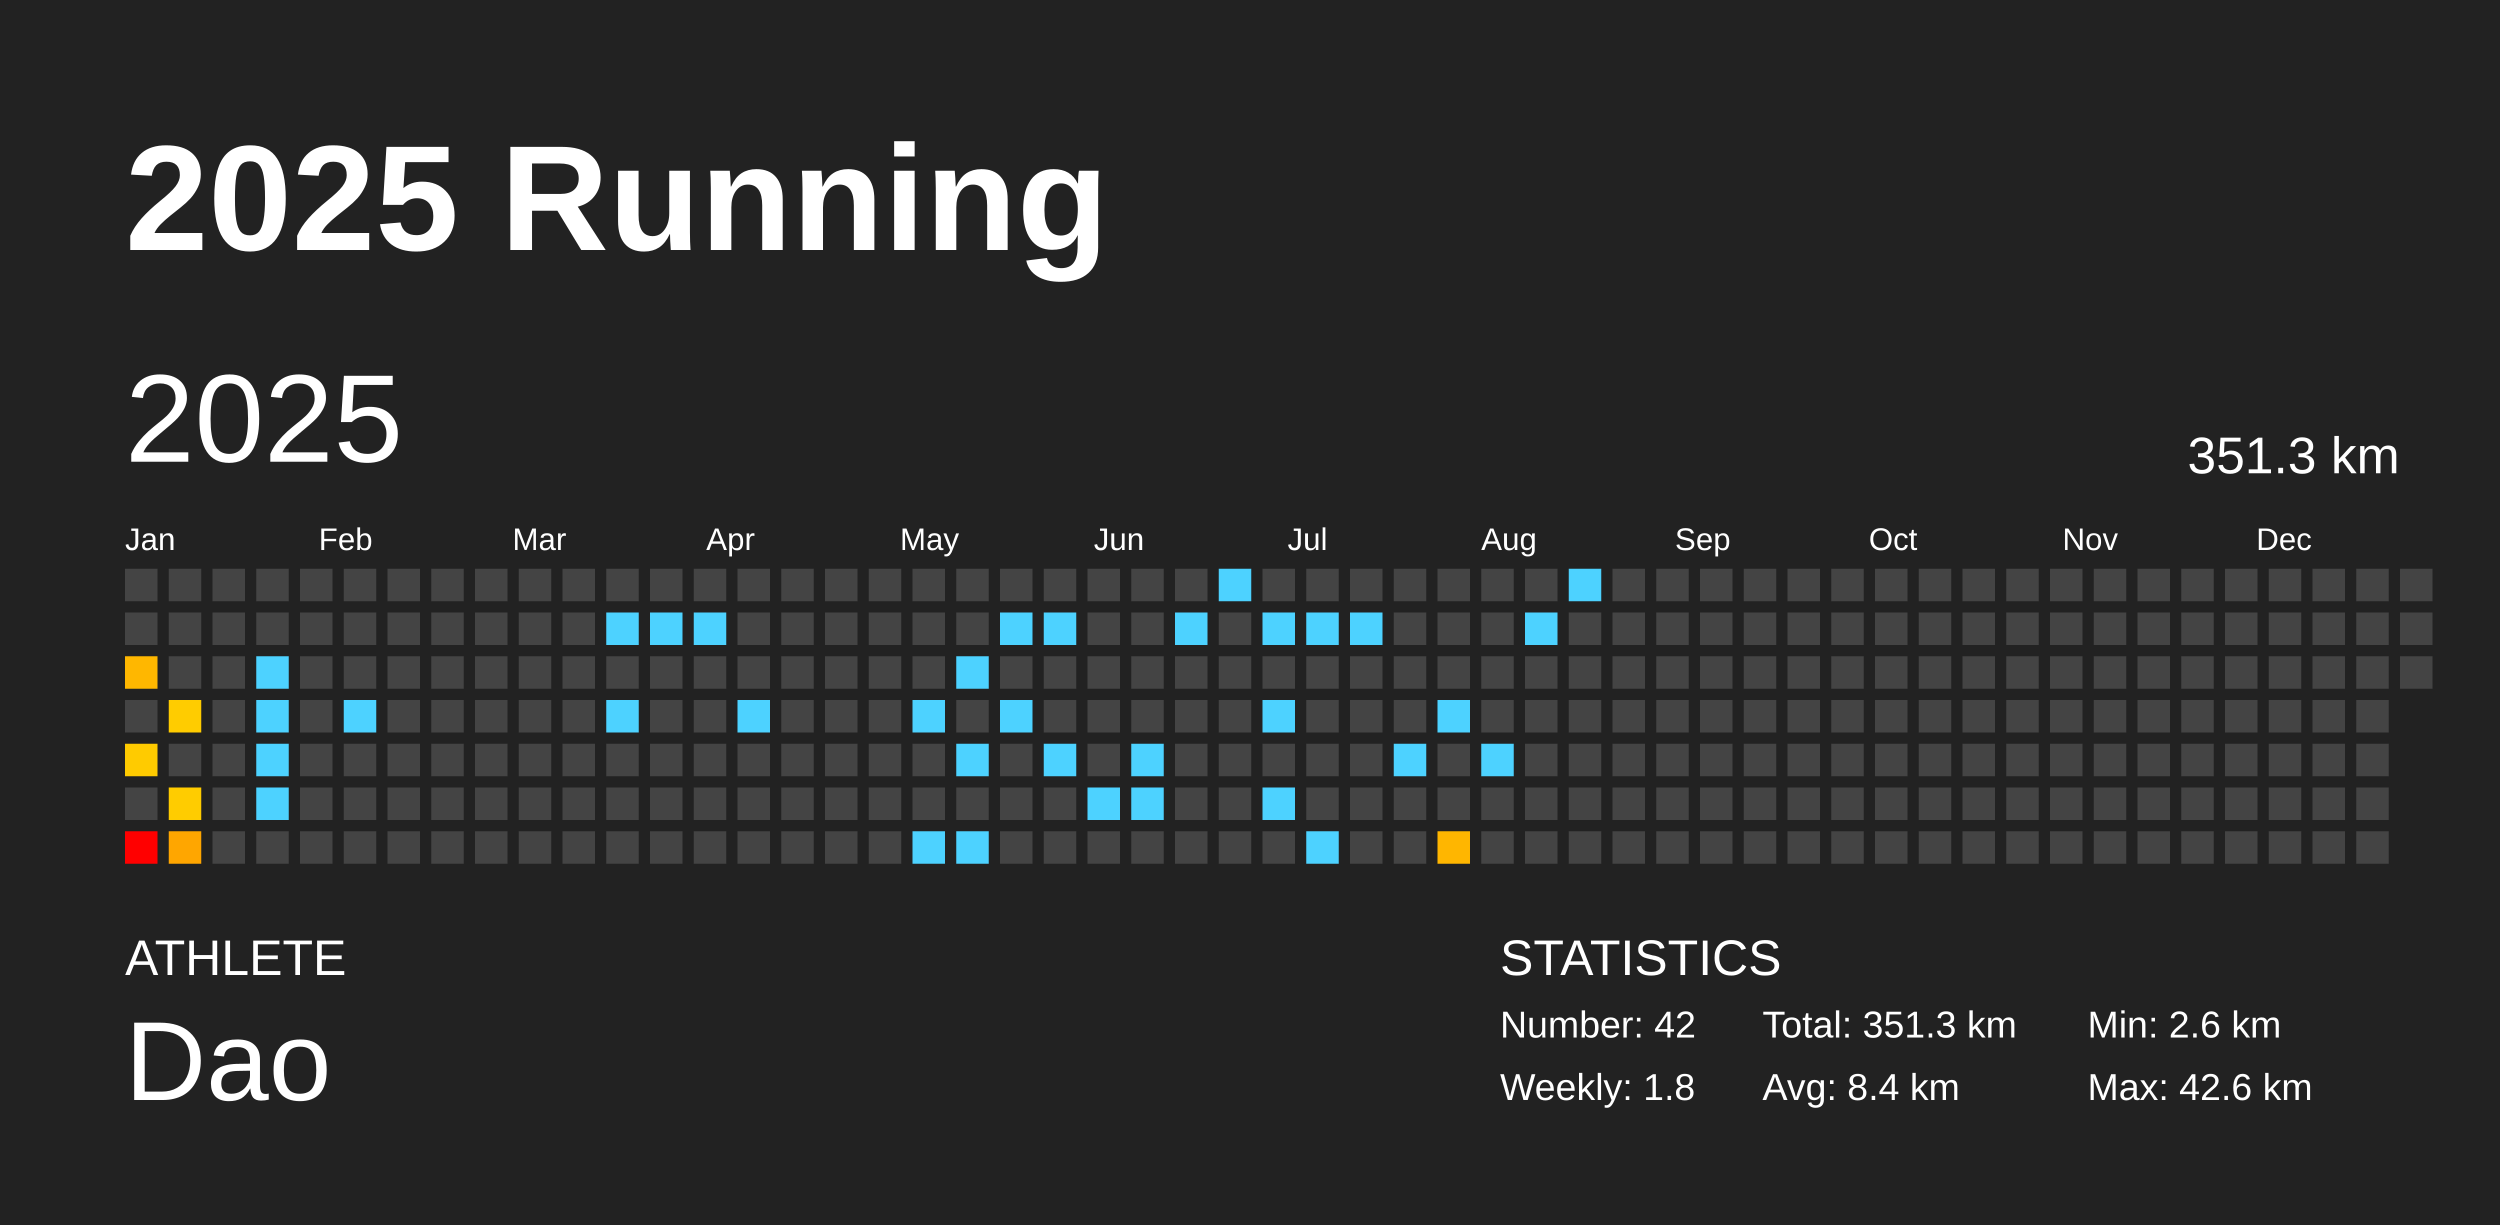
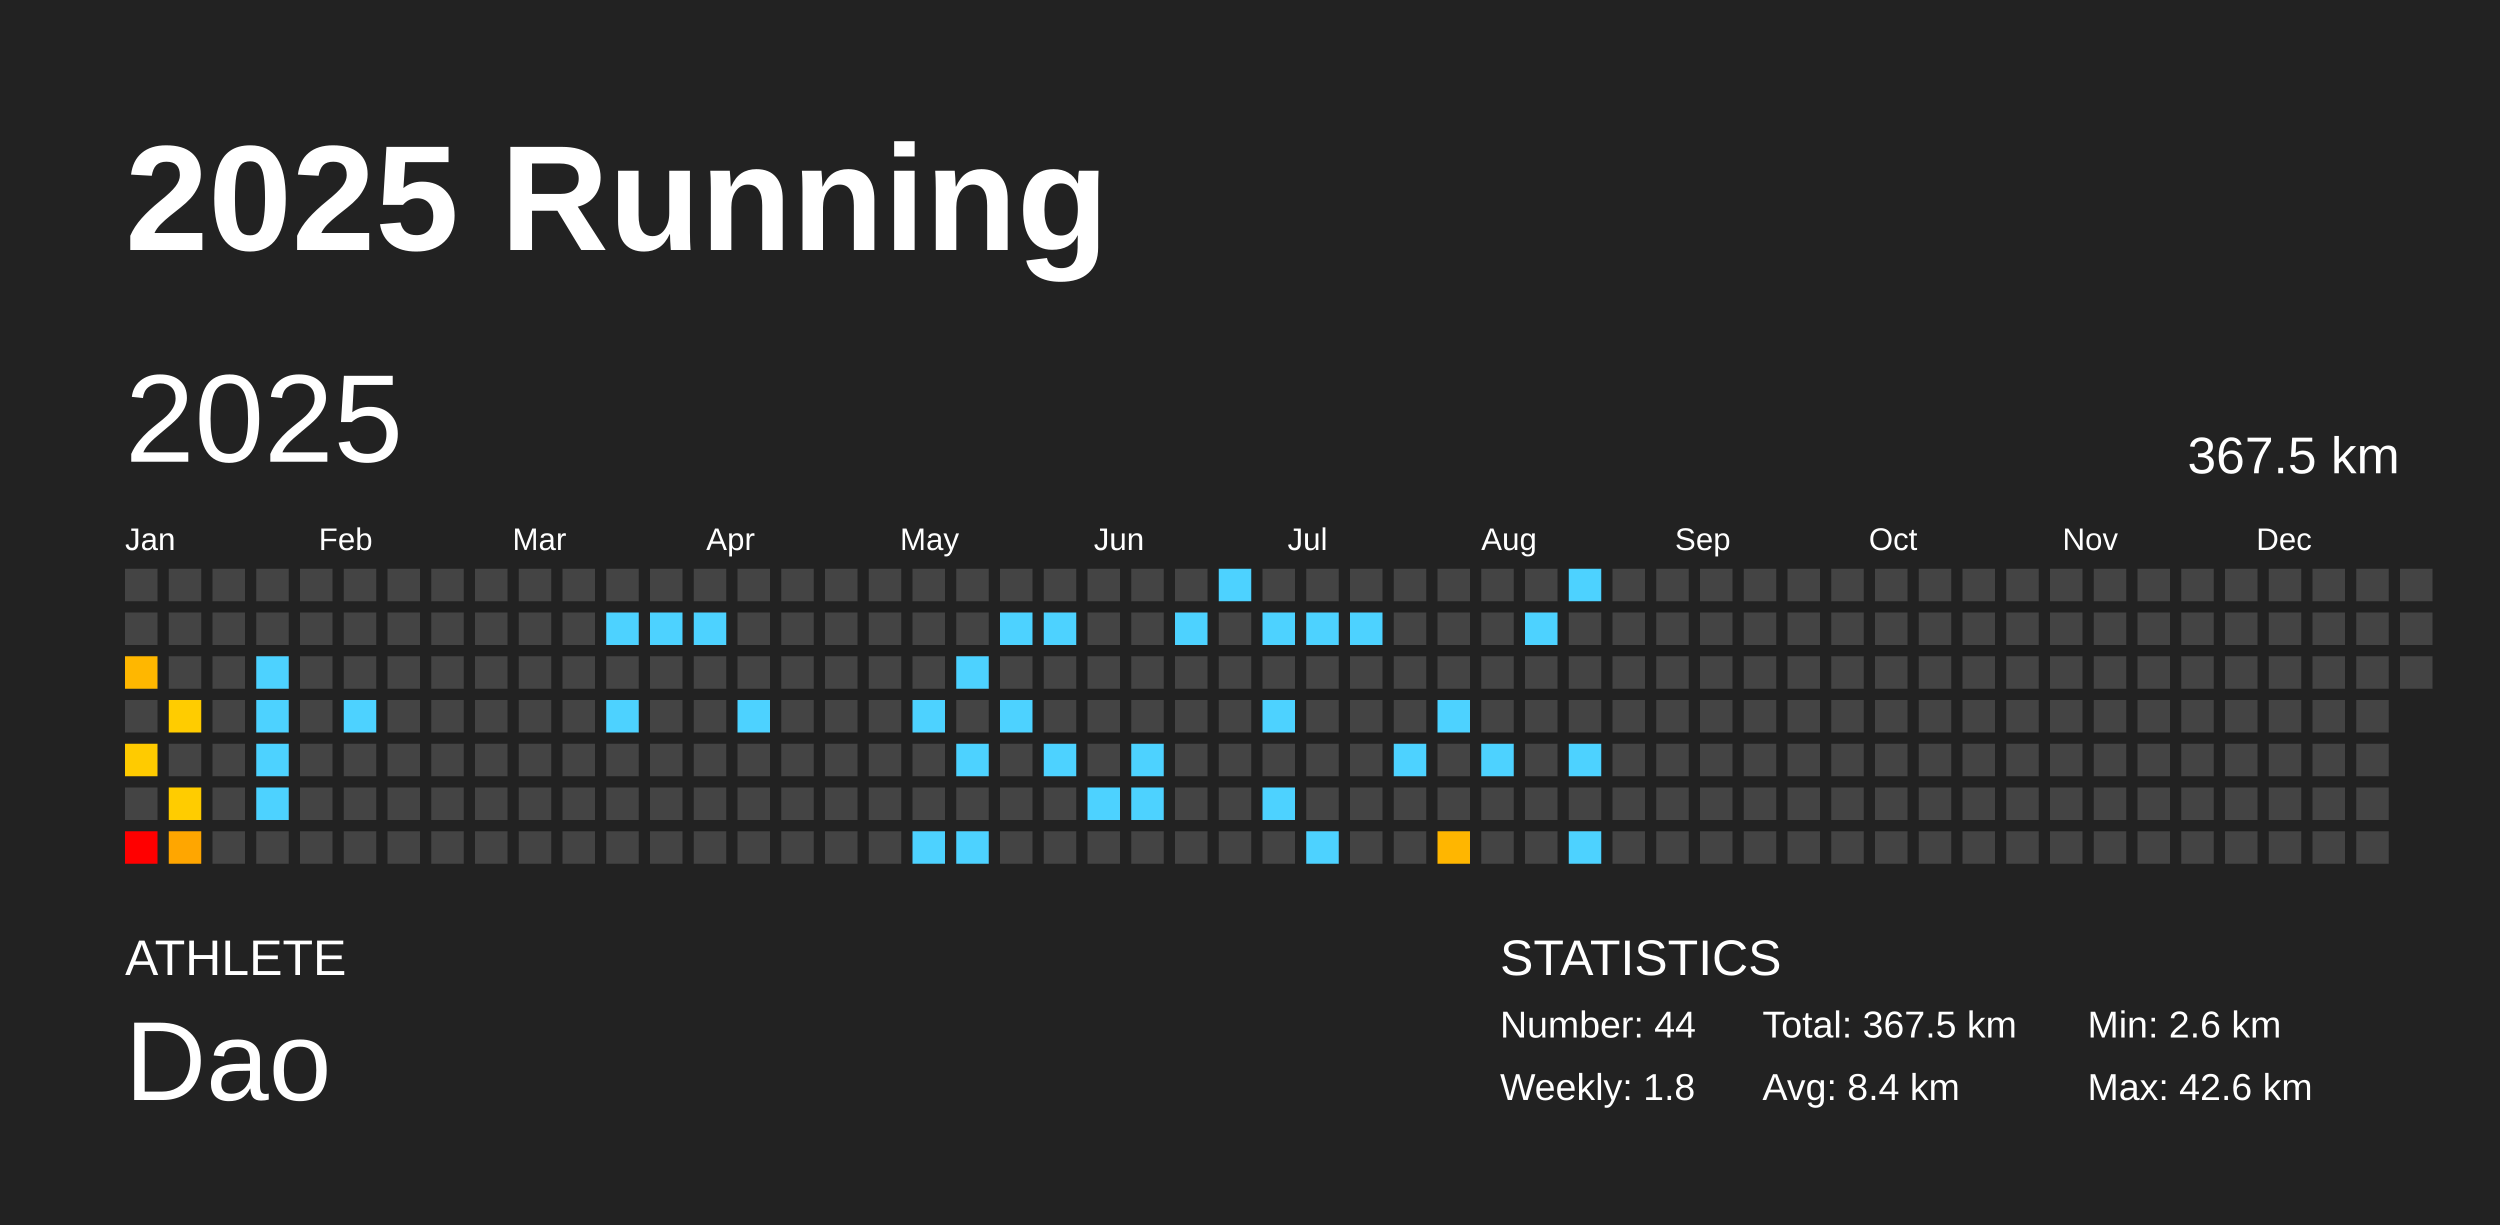
<svg xmlns="http://www.w3.org/2000/svg" baseProfile="full" height="98mm" version="1.1" viewBox="0,0,200,98" width="200mm">
  <defs />
  <rect fill="#222222" height="98" width="200" x="0" y="0" />
  <text fill="#FFFFFF" style="font-size:12px; font-family:Arial; font-weight:bold;" x="10" y="20">2025 Running</text>
  <text fill="#FFFFFF" style="font-size:4px; font-family:Arial" x="10" y="78">ATHLETE</text>
  <text fill="#FFFFFF" style="font-size:9px; font-family:Arial" x="10" y="88">Dao</text>
  <text fill="#FFFFFF" style="font-size:4px; font-family:Arial" x="120" y="78">STATISTICS</text>
-   <text fill="#FFFFFF" style="font-size:3px; font-family:Arial" x="120" y="83">Number: 42</text>
+   <text fill="#FFFFFF" style="font-size:3px; font-family:Arial" x="120" y="83">Number: 44</text>
  <text fill="#FFFFFF" style="font-size:3px; font-family:Arial" x="120" y="88">Weekly: 1.8</text>
-   <text fill="#FFFFFF" style="font-size:3px; font-family:Arial" x="141" y="83">Total: 351.3 km</text>
+   <text fill="#FFFFFF" style="font-size:3px; font-family:Arial" x="141" y="83">Total: 367.5 km</text>
  <text fill="#FFFFFF" style="font-size:3px; font-family:Arial" x="141" y="88">Avg: 8.4 km</text>
  <text fill="#FFFFFF" style="font-size:3px; font-family:Arial" x="167" y="83">Min: 2.6 km</text>
  <text fill="#FFFFFF" style="font-size:3px; font-family:Arial" x="167" y="88">Max: 42.6 km</text>
  <text dominant-baseline="hanging" fill="#FFFFFF" style="font-size:10.0px; font-family:Arial;" x="10" y="30">2025</text>
-   <text dominant-baseline="hanging" fill="#FFFFFF" style="font-size:4.125px; font-family:Arial;" x="175" y="35">351.3 km</text>
+   <text dominant-baseline="hanging" fill="#FFFFFF" style="font-size:4.125px; font-family:Arial;" x="175" y="35">367.5 km</text>
  <text fill="#FFFFFF" style="font-size:2.5px; font-family:Arial" x="10.0" y="44">Jan</text>
  <text fill="#FFFFFF" style="font-size:2.5px; font-family:Arial" x="25.5" y="44">Feb</text>
  <text fill="#FFFFFF" style="font-size:2.5px; font-family:Arial" x="41.0" y="44">Mar</text>
  <text fill="#FFFFFF" style="font-size:2.5px; font-family:Arial" x="56.5" y="44">Apr</text>
  <text fill="#FFFFFF" style="font-size:2.5px; font-family:Arial" x="72.0" y="44">May</text>
  <text fill="#FFFFFF" style="font-size:2.5px; font-family:Arial" x="87.5" y="44">Jun</text>
  <text fill="#FFFFFF" style="font-size:2.5px; font-family:Arial" x="103.0" y="44">Jul</text>
  <text fill="#FFFFFF" style="font-size:2.5px; font-family:Arial" x="118.5" y="44">Aug</text>
  <text fill="#FFFFFF" style="font-size:2.5px; font-family:Arial" x="134.0" y="44">Sep</text>
  <text fill="#FFFFFF" style="font-size:2.5px; font-family:Arial" x="149.5" y="44">Oct</text>
  <text fill="#FFFFFF" style="font-size:2.5px; font-family:Arial" x="165.0" y="44">Nov</text>
  <text fill="#FFFFFF" style="font-size:2.5px; font-family:Arial" x="180.5" y="44">Dec</text>
  <rect fill="#444444" height="2.6" width="2.6" x="10.0" y="45.5" />
  <rect fill="#444444" height="2.6" width="2.6" x="10.0" y="49.0" />
  <rect fill="#ffb700" height="2.6" width="2.6" x="10.0" y="52.5" />
  <rect fill="#444444" height="2.6" width="2.6" x="10.0" y="56.0" />
  <rect fill="#ffcb00" height="2.6" width="2.6" x="10.0" y="59.5" />
  <rect fill="#444444" height="2.6" width="2.6" x="10.0" y="63.0" />
  <rect fill="red" height="2.6" width="2.6" x="10.0" y="66.5" />
  <rect fill="#444444" height="2.6" width="2.6" x="13.5" y="45.5" />
  <rect fill="#444444" height="2.6" width="2.6" x="13.5" y="49.0" />
  <rect fill="#444444" height="2.6" width="2.6" x="13.5" y="52.5" />
  <rect fill="#ffcc00" height="2.6" width="2.6" x="13.5" y="56.0" />
  <rect fill="#444444" height="2.6" width="2.6" x="13.5" y="59.5" />
  <rect fill="#ffcc00" height="2.6" width="2.6" x="13.5" y="63.0" />
  <rect fill="#ffa600" height="2.6" width="2.6" x="13.5" y="66.5" />
  <rect fill="#444444" height="2.6" width="2.6" x="17.0" y="45.5" />
  <rect fill="#444444" height="2.6" width="2.6" x="17.0" y="49.0" />
  <rect fill="#444444" height="2.6" width="2.6" x="17.0" y="52.5" />
  <rect fill="#444444" height="2.6" width="2.6" x="17.0" y="56.0" />
  <rect fill="#444444" height="2.6" width="2.6" x="17.0" y="59.5" />
  <rect fill="#444444" height="2.6" width="2.6" x="17.0" y="63.0" />
  <rect fill="#444444" height="2.6" width="2.6" x="17.0" y="66.5" />
  <rect fill="#444444" height="2.6" width="2.6" x="20.5" y="45.5" />
  <rect fill="#444444" height="2.6" width="2.6" x="20.5" y="49.0" />
  <rect fill="#4dd2ff" height="2.6" width="2.6" x="20.5" y="52.5" />
  <rect fill="#4dd2ff" height="2.6" width="2.6" x="20.5" y="56.0" />
  <rect fill="#4dd2ff" height="2.6" width="2.6" x="20.5" y="59.5" />
  <rect fill="#4dd2ff" height="2.6" width="2.6" x="20.5" y="63.0" />
  <rect fill="#444444" height="2.6" width="2.6" x="20.5" y="66.5" />
  <rect fill="#444444" height="2.6" width="2.6" x="24.0" y="45.5" />
  <rect fill="#444444" height="2.6" width="2.6" x="24.0" y="49.0" />
  <rect fill="#444444" height="2.6" width="2.6" x="24.0" y="52.5" />
  <rect fill="#444444" height="2.6" width="2.6" x="24.0" y="56.0" />
  <rect fill="#444444" height="2.6" width="2.6" x="24.0" y="59.5" />
  <rect fill="#444444" height="2.6" width="2.6" x="24.0" y="63.0" />
  <rect fill="#444444" height="2.6" width="2.6" x="24.0" y="66.5" />
  <rect fill="#444444" height="2.6" width="2.6" x="27.5" y="45.5" />
  <rect fill="#444444" height="2.6" width="2.6" x="27.5" y="49.0" />
  <rect fill="#444444" height="2.6" width="2.6" x="27.5" y="52.5" />
  <rect fill="#4dd2ff" height="2.6" width="2.6" x="27.5" y="56.0" />
  <rect fill="#444444" height="2.6" width="2.6" x="27.5" y="59.5" />
  <rect fill="#444444" height="2.6" width="2.6" x="27.5" y="63.0" />
  <rect fill="#444444" height="2.6" width="2.6" x="27.5" y="66.5" />
  <rect fill="#444444" height="2.6" width="2.6" x="31.0" y="45.5" />
  <rect fill="#444444" height="2.6" width="2.6" x="31.0" y="49.0" />
  <rect fill="#444444" height="2.6" width="2.6" x="31.0" y="52.5" />
  <rect fill="#444444" height="2.6" width="2.6" x="31.0" y="56.0" />
  <rect fill="#444444" height="2.6" width="2.6" x="31.0" y="59.5" />
  <rect fill="#444444" height="2.6" width="2.6" x="31.0" y="63.0" />
  <rect fill="#444444" height="2.6" width="2.6" x="31.0" y="66.5" />
  <rect fill="#444444" height="2.6" width="2.6" x="34.5" y="45.5" />
  <rect fill="#444444" height="2.6" width="2.6" x="34.5" y="49.0" />
  <rect fill="#444444" height="2.6" width="2.6" x="34.5" y="52.5" />
  <rect fill="#444444" height="2.6" width="2.6" x="34.5" y="56.0" />
  <rect fill="#444444" height="2.6" width="2.6" x="34.5" y="59.5" />
  <rect fill="#444444" height="2.6" width="2.6" x="34.5" y="63.0" />
  <rect fill="#444444" height="2.6" width="2.6" x="34.5" y="66.5" />
  <rect fill="#444444" height="2.6" width="2.6" x="38.0" y="45.5" />
  <rect fill="#444444" height="2.6" width="2.6" x="38.0" y="49.0" />
  <rect fill="#444444" height="2.6" width="2.6" x="38.0" y="52.5" />
  <rect fill="#444444" height="2.6" width="2.6" x="38.0" y="56.0" />
  <rect fill="#444444" height="2.6" width="2.6" x="38.0" y="59.5" />
  <rect fill="#444444" height="2.6" width="2.6" x="38.0" y="63.0" />
  <rect fill="#444444" height="2.6" width="2.6" x="38.0" y="66.5" />
  <rect fill="#444444" height="2.6" width="2.6" x="41.5" y="45.5" />
  <rect fill="#444444" height="2.6" width="2.6" x="41.5" y="49.0" />
  <rect fill="#444444" height="2.6" width="2.6" x="41.5" y="52.5" />
  <rect fill="#444444" height="2.6" width="2.6" x="41.5" y="56.0" />
  <rect fill="#444444" height="2.6" width="2.6" x="41.5" y="59.5" />
  <rect fill="#444444" height="2.6" width="2.6" x="41.5" y="63.0" />
  <rect fill="#444444" height="2.6" width="2.6" x="41.5" y="66.5" />
  <rect fill="#444444" height="2.6" width="2.6" x="45.0" y="45.5" />
  <rect fill="#444444" height="2.6" width="2.6" x="45.0" y="49.0" />
  <rect fill="#444444" height="2.6" width="2.6" x="45.0" y="52.5" />
  <rect fill="#444444" height="2.6" width="2.6" x="45.0" y="56.0" />
  <rect fill="#444444" height="2.6" width="2.6" x="45.0" y="59.5" />
  <rect fill="#444444" height="2.6" width="2.6" x="45.0" y="63.0" />
  <rect fill="#444444" height="2.6" width="2.6" x="45.0" y="66.5" />
  <rect fill="#444444" height="2.6" width="2.6" x="48.5" y="45.5" />
  <rect fill="#4dd2ff" height="2.6" width="2.6" x="48.5" y="49.0" />
  <rect fill="#444444" height="2.6" width="2.6" x="48.5" y="52.5" />
  <rect fill="#4dd2ff" height="2.6" width="2.6" x="48.5" y="56.0" />
  <rect fill="#444444" height="2.6" width="2.6" x="48.5" y="59.5" />
  <rect fill="#444444" height="2.6" width="2.6" x="48.5" y="63.0" />
  <rect fill="#444444" height="2.6" width="2.6" x="48.5" y="66.5" />
  <rect fill="#444444" height="2.6" width="2.6" x="52.0" y="45.5" />
  <rect fill="#4dd2ff" height="2.6" width="2.6" x="52.0" y="49.0" />
  <rect fill="#444444" height="2.6" width="2.6" x="52.0" y="52.5" />
  <rect fill="#444444" height="2.6" width="2.6" x="52.0" y="56.0" />
  <rect fill="#444444" height="2.6" width="2.6" x="52.0" y="59.5" />
  <rect fill="#444444" height="2.6" width="2.6" x="52.0" y="63.0" />
  <rect fill="#444444" height="2.6" width="2.6" x="52.0" y="66.5" />
  <rect fill="#444444" height="2.6" width="2.6" x="55.5" y="45.5" />
  <rect fill="#4dd2ff" height="2.6" width="2.6" x="55.5" y="49.0" />
  <rect fill="#444444" height="2.6" width="2.6" x="55.5" y="52.5" />
  <rect fill="#444444" height="2.6" width="2.6" x="55.5" y="56.0" />
  <rect fill="#444444" height="2.6" width="2.6" x="55.5" y="59.5" />
  <rect fill="#444444" height="2.6" width="2.6" x="55.5" y="63.0" />
  <rect fill="#444444" height="2.6" width="2.6" x="55.5" y="66.5" />
  <rect fill="#444444" height="2.6" width="2.6" x="59.0" y="45.5" />
  <rect fill="#444444" height="2.6" width="2.6" x="59.0" y="49.0" />
  <rect fill="#444444" height="2.6" width="2.6" x="59.0" y="52.5" />
  <rect fill="#4dd2ff" height="2.6" width="2.6" x="59.0" y="56.0" />
  <rect fill="#444444" height="2.6" width="2.6" x="59.0" y="59.5" />
  <rect fill="#444444" height="2.6" width="2.6" x="59.0" y="63.0" />
  <rect fill="#444444" height="2.6" width="2.6" x="59.0" y="66.5" />
  <rect fill="#444444" height="2.6" width="2.6" x="62.5" y="45.5" />
  <rect fill="#444444" height="2.6" width="2.6" x="62.5" y="49.0" />
  <rect fill="#444444" height="2.6" width="2.6" x="62.5" y="52.5" />
  <rect fill="#444444" height="2.6" width="2.6" x="62.5" y="56.0" />
  <rect fill="#444444" height="2.6" width="2.6" x="62.5" y="59.5" />
  <rect fill="#444444" height="2.6" width="2.6" x="62.5" y="63.0" />
  <rect fill="#444444" height="2.6" width="2.6" x="62.5" y="66.5" />
  <rect fill="#444444" height="2.6" width="2.6" x="66.0" y="45.5" />
  <rect fill="#444444" height="2.6" width="2.6" x="66.0" y="49.0" />
  <rect fill="#444444" height="2.6" width="2.6" x="66.0" y="52.5" />
  <rect fill="#444444" height="2.6" width="2.6" x="66.0" y="56.0" />
  <rect fill="#444444" height="2.6" width="2.6" x="66.0" y="59.5" />
  <rect fill="#444444" height="2.6" width="2.6" x="66.0" y="63.0" />
  <rect fill="#444444" height="2.6" width="2.6" x="66.0" y="66.5" />
  <rect fill="#444444" height="2.6" width="2.6" x="69.5" y="45.5" />
  <rect fill="#444444" height="2.6" width="2.6" x="69.5" y="49.0" />
  <rect fill="#444444" height="2.6" width="2.6" x="69.5" y="52.5" />
  <rect fill="#444444" height="2.6" width="2.6" x="69.5" y="56.0" />
  <rect fill="#444444" height="2.6" width="2.6" x="69.5" y="59.5" />
  <rect fill="#444444" height="2.6" width="2.6" x="69.5" y="63.0" />
  <rect fill="#444444" height="2.6" width="2.6" x="69.5" y="66.5" />
  <rect fill="#444444" height="2.6" width="2.6" x="73.0" y="45.5" />
  <rect fill="#444444" height="2.6" width="2.6" x="73.0" y="49.0" />
  <rect fill="#444444" height="2.6" width="2.6" x="73.0" y="52.5" />
  <rect fill="#4dd2ff" height="2.6" width="2.6" x="73.0" y="56.0" />
  <rect fill="#444444" height="2.6" width="2.6" x="73.0" y="59.5" />
  <rect fill="#444444" height="2.6" width="2.6" x="73.0" y="63.0" />
  <rect fill="#4dd2ff" height="2.6" width="2.6" x="73.0" y="66.5" />
  <rect fill="#444444" height="2.6" width="2.6" x="76.5" y="45.5" />
  <rect fill="#444444" height="2.6" width="2.6" x="76.5" y="49.0" />
  <rect fill="#4dd2ff" height="2.6" width="2.6" x="76.5" y="52.5" />
  <rect fill="#444444" height="2.6" width="2.6" x="76.5" y="56.0" />
  <rect fill="#4dd2ff" height="2.6" width="2.6" x="76.5" y="59.5" />
  <rect fill="#444444" height="2.6" width="2.6" x="76.5" y="63.0" />
  <rect fill="#4dd2ff" height="2.6" width="2.6" x="76.5" y="66.5" />
  <rect fill="#444444" height="2.6" width="2.6" x="80.0" y="45.5" />
  <rect fill="#4dd2ff" height="2.6" width="2.6" x="80.0" y="49.0" />
  <rect fill="#444444" height="2.6" width="2.6" x="80.0" y="52.5" />
  <rect fill="#4dd2ff" height="2.6" width="2.6" x="80.0" y="56.0" />
  <rect fill="#444444" height="2.6" width="2.6" x="80.0" y="59.5" />
  <rect fill="#444444" height="2.6" width="2.6" x="80.0" y="63.0" />
  <rect fill="#444444" height="2.6" width="2.6" x="80.0" y="66.5" />
  <rect fill="#444444" height="2.6" width="2.6" x="83.5" y="45.5" />
  <rect fill="#4dd2ff" height="2.6" width="2.6" x="83.5" y="49.0" />
  <rect fill="#444444" height="2.6" width="2.6" x="83.5" y="52.5" />
  <rect fill="#444444" height="2.6" width="2.6" x="83.5" y="56.0" />
  <rect fill="#4dd2ff" height="2.6" width="2.6" x="83.5" y="59.5" />
  <rect fill="#444444" height="2.6" width="2.6" x="83.5" y="63.0" />
  <rect fill="#444444" height="2.6" width="2.6" x="83.5" y="66.5" />
  <rect fill="#444444" height="2.6" width="2.6" x="87.0" y="45.5" />
  <rect fill="#444444" height="2.6" width="2.6" x="87.0" y="49.0" />
  <rect fill="#444444" height="2.6" width="2.6" x="87.0" y="52.5" />
  <rect fill="#444444" height="2.6" width="2.6" x="87.0" y="56.0" />
  <rect fill="#444444" height="2.6" width="2.6" x="87.0" y="59.5" />
  <rect fill="#4dd2ff" height="2.6" width="2.6" x="87.0" y="63.0" />
  <rect fill="#444444" height="2.6" width="2.6" x="87.0" y="66.5" />
  <rect fill="#444444" height="2.6" width="2.6" x="90.5" y="45.5" />
  <rect fill="#444444" height="2.6" width="2.6" x="90.5" y="49.0" />
  <rect fill="#444444" height="2.6" width="2.6" x="90.5" y="52.5" />
  <rect fill="#444444" height="2.6" width="2.6" x="90.5" y="56.0" />
  <rect fill="#4dd2ff" height="2.6" width="2.6" x="90.5" y="59.5" />
  <rect fill="#4dd2ff" height="2.6" width="2.6" x="90.5" y="63.0" />
  <rect fill="#444444" height="2.6" width="2.6" x="90.5" y="66.5" />
  <rect fill="#444444" height="2.6" width="2.6" x="94.0" y="45.5" />
  <rect fill="#4dd2ff" height="2.6" width="2.6" x="94.0" y="49.0" />
  <rect fill="#444444" height="2.6" width="2.6" x="94.0" y="52.5" />
  <rect fill="#444444" height="2.6" width="2.6" x="94.0" y="56.0" />
  <rect fill="#444444" height="2.6" width="2.6" x="94.0" y="59.5" />
  <rect fill="#444444" height="2.6" width="2.6" x="94.0" y="63.0" />
  <rect fill="#444444" height="2.6" width="2.6" x="94.0" y="66.5" />
  <rect fill="#4dd2ff" height="2.6" width="2.6" x="97.5" y="45.5" />
  <rect fill="#444444" height="2.6" width="2.6" x="97.5" y="49.0" />
  <rect fill="#444444" height="2.6" width="2.6" x="97.5" y="52.5" />
  <rect fill="#444444" height="2.6" width="2.6" x="97.5" y="56.0" />
  <rect fill="#444444" height="2.6" width="2.6" x="97.5" y="59.5" />
  <rect fill="#444444" height="2.6" width="2.6" x="97.5" y="63.0" />
  <rect fill="#444444" height="2.6" width="2.6" x="97.5" y="66.5" />
  <rect fill="#444444" height="2.6" width="2.6" x="101.0" y="45.5" />
  <rect fill="#4dd2ff" height="2.6" width="2.6" x="101.0" y="49.0" />
  <rect fill="#444444" height="2.6" width="2.6" x="101.0" y="52.5" />
  <rect fill="#4dd2ff" height="2.6" width="2.6" x="101.0" y="56.0" />
  <rect fill="#444444" height="2.6" width="2.6" x="101.0" y="59.5" />
  <rect fill="#4dd2ff" height="2.6" width="2.6" x="101.0" y="63.0" />
  <rect fill="#444444" height="2.6" width="2.6" x="101.0" y="66.5" />
  <rect fill="#444444" height="2.6" width="2.6" x="104.5" y="45.5" />
  <rect fill="#4dd2ff" height="2.6" width="2.6" x="104.5" y="49.0" />
  <rect fill="#444444" height="2.6" width="2.6" x="104.5" y="52.5" />
  <rect fill="#444444" height="2.6" width="2.6" x="104.5" y="56.0" />
  <rect fill="#444444" height="2.6" width="2.6" x="104.5" y="59.5" />
  <rect fill="#444444" height="2.6" width="2.6" x="104.5" y="63.0" />
  <rect fill="#4dd2ff" height="2.6" width="2.6" x="104.5" y="66.5" />
  <rect fill="#444444" height="2.6" width="2.6" x="108.0" y="45.5" />
  <rect fill="#4dd2ff" height="2.6" width="2.6" x="108.0" y="49.0" />
  <rect fill="#444444" height="2.6" width="2.6" x="108.0" y="52.5" />
  <rect fill="#444444" height="2.6" width="2.6" x="108.0" y="56.0" />
  <rect fill="#444444" height="2.6" width="2.6" x="108.0" y="59.5" />
  <rect fill="#444444" height="2.6" width="2.6" x="108.0" y="63.0" />
  <rect fill="#444444" height="2.6" width="2.6" x="108.0" y="66.5" />
  <rect fill="#444444" height="2.6" width="2.6" x="111.5" y="45.5" />
  <rect fill="#444444" height="2.6" width="2.6" x="111.5" y="49.0" />
  <rect fill="#444444" height="2.6" width="2.6" x="111.5" y="52.5" />
  <rect fill="#444444" height="2.6" width="2.6" x="111.5" y="56.0" />
  <rect fill="#4dd2ff" height="2.6" width="2.6" x="111.5" y="59.5" />
  <rect fill="#444444" height="2.6" width="2.6" x="111.5" y="63.0" />
  <rect fill="#444444" height="2.6" width="2.6" x="111.5" y="66.5" />
  <rect fill="#444444" height="2.6" width="2.6" x="115.0" y="45.5" />
  <rect fill="#444444" height="2.6" width="2.6" x="115.0" y="49.0" />
  <rect fill="#444444" height="2.6" width="2.6" x="115.0" y="52.5" />
  <rect fill="#4dd2ff" height="2.6" width="2.6" x="115.0" y="56.0" />
  <rect fill="#444444" height="2.6" width="2.6" x="115.0" y="59.5" />
  <rect fill="#444444" height="2.6" width="2.6" x="115.0" y="63.0" />
  <rect fill="#ffb600" height="2.6" width="2.6" x="115.0" y="66.5" />
  <rect fill="#444444" height="2.6" width="2.6" x="118.5" y="45.5" />
  <rect fill="#444444" height="2.6" width="2.6" x="118.5" y="49.0" />
  <rect fill="#444444" height="2.6" width="2.6" x="118.5" y="52.5" />
  <rect fill="#444444" height="2.6" width="2.6" x="118.5" y="56.0" />
  <rect fill="#4dd2ff" height="2.6" width="2.6" x="118.5" y="59.5" />
  <rect fill="#444444" height="2.6" width="2.6" x="118.5" y="63.0" />
  <rect fill="#444444" height="2.6" width="2.6" x="118.5" y="66.5" />
  <rect fill="#444444" height="2.6" width="2.6" x="122.0" y="45.5" />
  <rect fill="#4dd2ff" height="2.6" width="2.6" x="122.0" y="49.0" />
  <rect fill="#444444" height="2.6" width="2.6" x="122.0" y="52.5" />
  <rect fill="#444444" height="2.6" width="2.6" x="122.0" y="56.0" />
  <rect fill="#444444" height="2.6" width="2.6" x="122.0" y="59.5" />
  <rect fill="#444444" height="2.6" width="2.6" x="122.0" y="63.0" />
  <rect fill="#444444" height="2.6" width="2.6" x="122.0" y="66.5" />
  <rect fill="#4dd2ff" height="2.6" width="2.6" x="125.5" y="45.5" />
  <rect fill="#444444" height="2.6" width="2.6" x="125.5" y="49.0" />
  <rect fill="#444444" height="2.6" width="2.6" x="125.5" y="52.5" />
  <rect fill="#444444" height="2.6" width="2.6" x="125.5" y="56.0" />
-   <rect fill="#444444" height="2.6" width="2.6" x="125.5" y="59.5" />
+   <rect fill="#4dd2ff" height="2.6" width="2.6" x="125.5" y="59.5" />
  <rect fill="#444444" height="2.6" width="2.6" x="125.5" y="63.0" />
-   <rect fill="#444444" height="2.6" width="2.6" x="125.5" y="66.5" />
+   <rect fill="#4dd2ff" height="2.6" width="2.6" x="125.5" y="66.5" />
  <rect fill="#444444" height="2.6" width="2.6" x="129.0" y="45.5" />
  <rect fill="#444444" height="2.6" width="2.6" x="129.0" y="49.0" />
  <rect fill="#444444" height="2.6" width="2.6" x="129.0" y="52.5" />
  <rect fill="#444444" height="2.6" width="2.6" x="129.0" y="56.0" />
  <rect fill="#444444" height="2.6" width="2.6" x="129.0" y="59.5" />
  <rect fill="#444444" height="2.6" width="2.6" x="129.0" y="63.0" />
  <rect fill="#444444" height="2.6" width="2.6" x="129.0" y="66.5" />
  <rect fill="#444444" height="2.6" width="2.6" x="132.5" y="45.5" />
  <rect fill="#444444" height="2.6" width="2.6" x="132.5" y="49.0" />
  <rect fill="#444444" height="2.6" width="2.6" x="132.5" y="52.5" />
  <rect fill="#444444" height="2.6" width="2.6" x="132.5" y="56.0" />
  <rect fill="#444444" height="2.6" width="2.6" x="132.5" y="59.5" />
  <rect fill="#444444" height="2.6" width="2.6" x="132.5" y="63.0" />
  <rect fill="#444444" height="2.6" width="2.6" x="132.5" y="66.5" />
  <rect fill="#444444" height="2.6" width="2.6" x="136.0" y="45.5" />
  <rect fill="#444444" height="2.6" width="2.6" x="136.0" y="49.0" />
  <rect fill="#444444" height="2.6" width="2.6" x="136.0" y="52.5" />
  <rect fill="#444444" height="2.6" width="2.6" x="136.0" y="56.0" />
  <rect fill="#444444" height="2.6" width="2.6" x="136.0" y="59.5" />
  <rect fill="#444444" height="2.6" width="2.6" x="136.0" y="63.0" />
  <rect fill="#444444" height="2.6" width="2.6" x="136.0" y="66.5" />
  <rect fill="#444444" height="2.6" width="2.6" x="139.5" y="45.5" />
  <rect fill="#444444" height="2.6" width="2.6" x="139.5" y="49.0" />
  <rect fill="#444444" height="2.6" width="2.6" x="139.5" y="52.5" />
  <rect fill="#444444" height="2.6" width="2.6" x="139.5" y="56.0" />
  <rect fill="#444444" height="2.6" width="2.6" x="139.5" y="59.5" />
  <rect fill="#444444" height="2.6" width="2.6" x="139.5" y="63.0" />
  <rect fill="#444444" height="2.6" width="2.6" x="139.5" y="66.5" />
  <rect fill="#444444" height="2.6" width="2.6" x="143.0" y="45.5" />
  <rect fill="#444444" height="2.6" width="2.6" x="143.0" y="49.0" />
  <rect fill="#444444" height="2.6" width="2.6" x="143.0" y="52.5" />
  <rect fill="#444444" height="2.6" width="2.6" x="143.0" y="56.0" />
  <rect fill="#444444" height="2.6" width="2.6" x="143.0" y="59.5" />
  <rect fill="#444444" height="2.6" width="2.6" x="143.0" y="63.0" />
  <rect fill="#444444" height="2.6" width="2.6" x="143.0" y="66.5" />
  <rect fill="#444444" height="2.6" width="2.6" x="146.5" y="45.5" />
  <rect fill="#444444" height="2.6" width="2.6" x="146.5" y="49.0" />
  <rect fill="#444444" height="2.6" width="2.6" x="146.5" y="52.5" />
  <rect fill="#444444" height="2.6" width="2.6" x="146.5" y="56.0" />
  <rect fill="#444444" height="2.6" width="2.6" x="146.5" y="59.5" />
  <rect fill="#444444" height="2.6" width="2.6" x="146.5" y="63.0" />
  <rect fill="#444444" height="2.6" width="2.6" x="146.5" y="66.5" />
  <rect fill="#444444" height="2.6" width="2.6" x="150.0" y="45.5" />
  <rect fill="#444444" height="2.6" width="2.6" x="150.0" y="49.0" />
  <rect fill="#444444" height="2.6" width="2.6" x="150.0" y="52.5" />
  <rect fill="#444444" height="2.6" width="2.6" x="150.0" y="56.0" />
  <rect fill="#444444" height="2.6" width="2.6" x="150.0" y="59.5" />
  <rect fill="#444444" height="2.6" width="2.6" x="150.0" y="63.0" />
  <rect fill="#444444" height="2.6" width="2.6" x="150.0" y="66.5" />
  <rect fill="#444444" height="2.6" width="2.6" x="153.5" y="45.5" />
  <rect fill="#444444" height="2.6" width="2.6" x="153.5" y="49.0" />
  <rect fill="#444444" height="2.6" width="2.6" x="153.5" y="52.5" />
  <rect fill="#444444" height="2.6" width="2.6" x="153.5" y="56.0" />
  <rect fill="#444444" height="2.6" width="2.6" x="153.5" y="59.5" />
  <rect fill="#444444" height="2.6" width="2.6" x="153.5" y="63.0" />
  <rect fill="#444444" height="2.6" width="2.6" x="153.5" y="66.5" />
  <rect fill="#444444" height="2.6" width="2.6" x="157.0" y="45.5" />
  <rect fill="#444444" height="2.6" width="2.6" x="157.0" y="49.0" />
  <rect fill="#444444" height="2.6" width="2.6" x="157.0" y="52.5" />
  <rect fill="#444444" height="2.6" width="2.6" x="157.0" y="56.0" />
  <rect fill="#444444" height="2.6" width="2.6" x="157.0" y="59.5" />
  <rect fill="#444444" height="2.6" width="2.6" x="157.0" y="63.0" />
  <rect fill="#444444" height="2.6" width="2.6" x="157.0" y="66.5" />
  <rect fill="#444444" height="2.6" width="2.6" x="160.5" y="45.5" />
  <rect fill="#444444" height="2.6" width="2.6" x="160.5" y="49.0" />
  <rect fill="#444444" height="2.6" width="2.6" x="160.5" y="52.5" />
  <rect fill="#444444" height="2.6" width="2.6" x="160.5" y="56.0" />
  <rect fill="#444444" height="2.6" width="2.6" x="160.5" y="59.5" />
  <rect fill="#444444" height="2.6" width="2.6" x="160.5" y="63.0" />
  <rect fill="#444444" height="2.6" width="2.6" x="160.5" y="66.5" />
  <rect fill="#444444" height="2.6" width="2.6" x="164.0" y="45.5" />
  <rect fill="#444444" height="2.6" width="2.6" x="164.0" y="49.0" />
  <rect fill="#444444" height="2.6" width="2.6" x="164.0" y="52.5" />
  <rect fill="#444444" height="2.6" width="2.6" x="164.0" y="56.0" />
  <rect fill="#444444" height="2.6" width="2.6" x="164.0" y="59.5" />
  <rect fill="#444444" height="2.6" width="2.6" x="164.0" y="63.0" />
  <rect fill="#444444" height="2.6" width="2.6" x="164.0" y="66.5" />
  <rect fill="#444444" height="2.6" width="2.6" x="167.5" y="45.5" />
  <rect fill="#444444" height="2.6" width="2.6" x="167.5" y="49.0" />
  <rect fill="#444444" height="2.6" width="2.6" x="167.5" y="52.5" />
  <rect fill="#444444" height="2.6" width="2.6" x="167.5" y="56.0" />
  <rect fill="#444444" height="2.6" width="2.6" x="167.5" y="59.5" />
  <rect fill="#444444" height="2.6" width="2.6" x="167.5" y="63.0" />
  <rect fill="#444444" height="2.6" width="2.6" x="167.5" y="66.5" />
  <rect fill="#444444" height="2.6" width="2.6" x="171.0" y="45.5" />
  <rect fill="#444444" height="2.6" width="2.6" x="171.0" y="49.0" />
  <rect fill="#444444" height="2.6" width="2.6" x="171.0" y="52.5" />
  <rect fill="#444444" height="2.6" width="2.6" x="171.0" y="56.0" />
  <rect fill="#444444" height="2.6" width="2.6" x="171.0" y="59.5" />
  <rect fill="#444444" height="2.6" width="2.6" x="171.0" y="63.0" />
  <rect fill="#444444" height="2.6" width="2.6" x="171.0" y="66.5" />
  <rect fill="#444444" height="2.6" width="2.6" x="174.5" y="45.5" />
  <rect fill="#444444" height="2.6" width="2.6" x="174.5" y="49.0" />
  <rect fill="#444444" height="2.6" width="2.6" x="174.5" y="52.5" />
  <rect fill="#444444" height="2.6" width="2.6" x="174.5" y="56.0" />
  <rect fill="#444444" height="2.6" width="2.6" x="174.5" y="59.5" />
  <rect fill="#444444" height="2.6" width="2.6" x="174.5" y="63.0" />
  <rect fill="#444444" height="2.6" width="2.6" x="174.5" y="66.5" />
  <rect fill="#444444" height="2.6" width="2.6" x="178.0" y="45.5" />
  <rect fill="#444444" height="2.6" width="2.6" x="178.0" y="49.0" />
  <rect fill="#444444" height="2.6" width="2.6" x="178.0" y="52.5" />
  <rect fill="#444444" height="2.6" width="2.6" x="178.0" y="56.0" />
  <rect fill="#444444" height="2.6" width="2.6" x="178.0" y="59.5" />
  <rect fill="#444444" height="2.6" width="2.6" x="178.0" y="63.0" />
  <rect fill="#444444" height="2.6" width="2.6" x="178.0" y="66.5" />
  <rect fill="#444444" height="2.6" width="2.6" x="181.5" y="45.5" />
  <rect fill="#444444" height="2.6" width="2.6" x="181.5" y="49.0" />
  <rect fill="#444444" height="2.6" width="2.6" x="181.5" y="52.5" />
  <rect fill="#444444" height="2.6" width="2.6" x="181.5" y="56.0" />
  <rect fill="#444444" height="2.6" width="2.6" x="181.5" y="59.5" />
  <rect fill="#444444" height="2.6" width="2.6" x="181.5" y="63.0" />
  <rect fill="#444444" height="2.6" width="2.6" x="181.5" y="66.5" />
  <rect fill="#444444" height="2.6" width="2.6" x="185.0" y="45.5" />
  <rect fill="#444444" height="2.6" width="2.6" x="185.0" y="49.0" />
  <rect fill="#444444" height="2.6" width="2.6" x="185.0" y="52.5" />
  <rect fill="#444444" height="2.6" width="2.6" x="185.0" y="56.0" />
  <rect fill="#444444" height="2.6" width="2.6" x="185.0" y="59.5" />
  <rect fill="#444444" height="2.6" width="2.6" x="185.0" y="63.0" />
  <rect fill="#444444" height="2.6" width="2.6" x="185.0" y="66.5" />
  <rect fill="#444444" height="2.6" width="2.6" x="188.5" y="45.5" />
  <rect fill="#444444" height="2.6" width="2.6" x="188.5" y="49.0" />
  <rect fill="#444444" height="2.6" width="2.6" x="188.5" y="52.5" />
  <rect fill="#444444" height="2.6" width="2.6" x="188.5" y="56.0" />
  <rect fill="#444444" height="2.6" width="2.6" x="188.5" y="59.5" />
  <rect fill="#444444" height="2.6" width="2.6" x="188.5" y="63.0" />
  <rect fill="#444444" height="2.6" width="2.6" x="188.5" y="66.5" />
  <rect fill="#444444" height="2.6" width="2.6" x="192.0" y="45.5" />
  <rect fill="#444444" height="2.6" width="2.6" x="192.0" y="49.0" />
  <rect fill="#444444" height="2.6" width="2.6" x="192.0" y="52.5" />
</svg>
